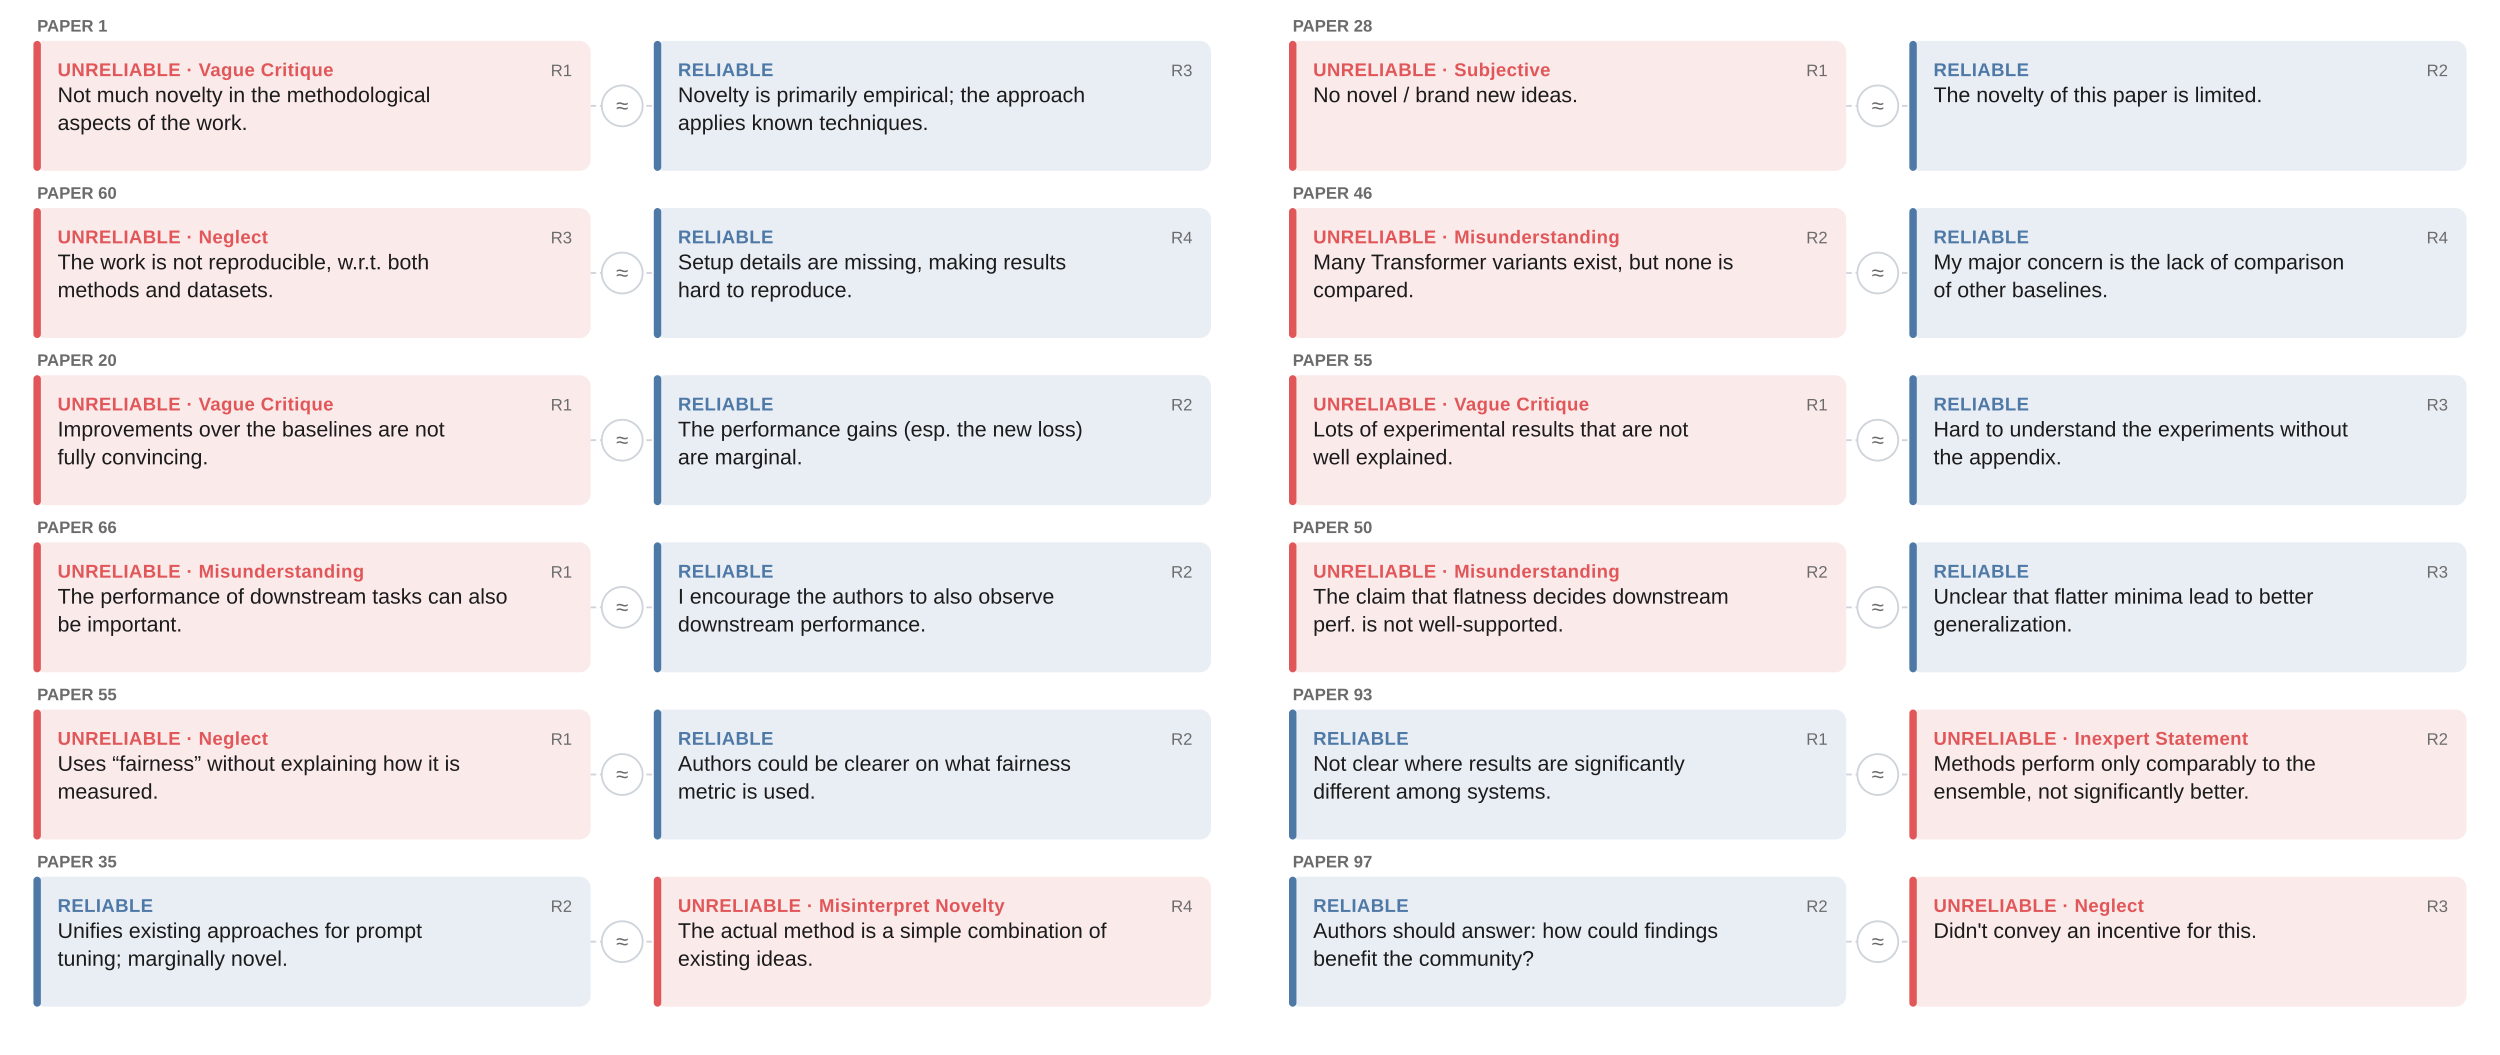
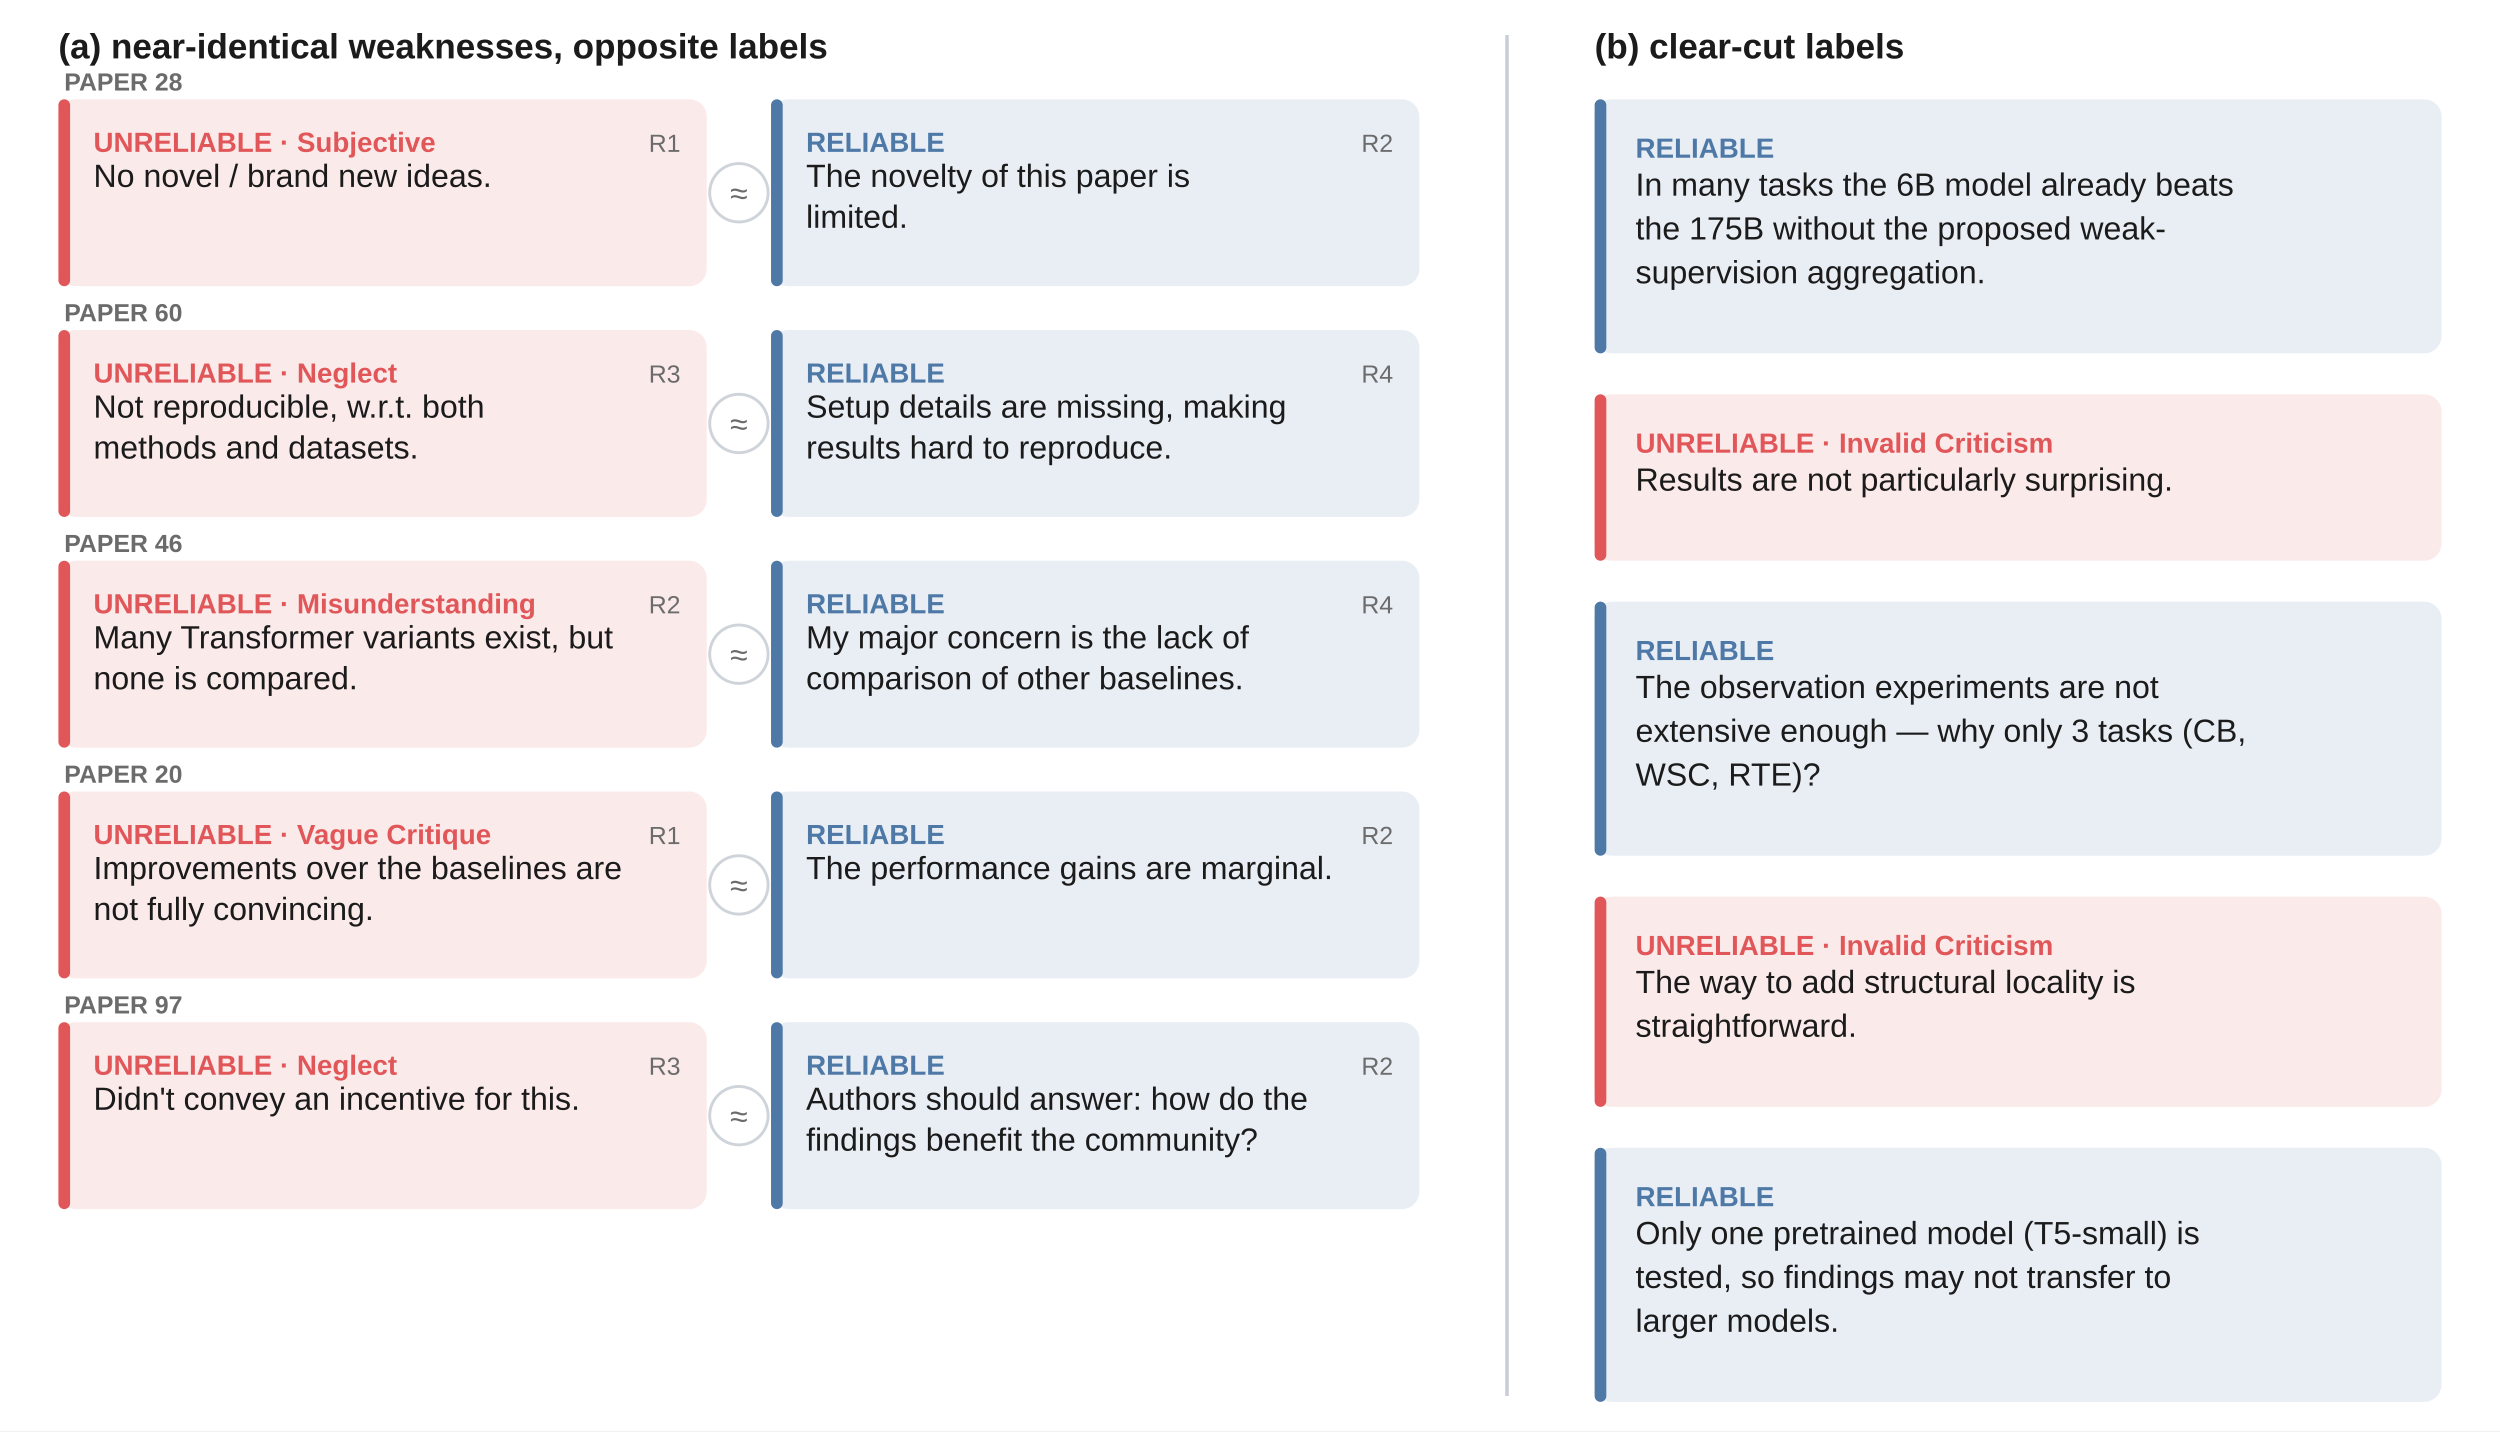
- <svg xmlns="http://www.w3.org/2000/svg" width="1346" height="568" viewBox="0 0 1346 568" font-family="'Helvetica Neue',Arial,sans-serif">
-   <rect width="1346" height="568" fill="#ffffff" />
-   <text x="20" y="17" font-size="9" font-weight="600" fill="#6b6b6b">PAPER 1</text>
-   <rect x="18" y="22" width="300" height="70" rx="6" fill="#fbeaea" />
-   <rect x="18" y="22" width="4" height="70" rx="2" fill="#E15759" />
-   <text x="31" y="41" font-size="10" font-weight="700" fill="#E15759" letter-spacing="0.2">UNRELIABLE · Vague Critique</text>
-   <text x="308" y="41" text-anchor="end" font-size="9" fill="#6b6b6b">R1</text>
-   <text x="31" y="55" font-size="11.5" fill="#1b1b1b">Not much novelty in the methodological</text>
-   <text x="31" y="70" font-size="11.5" fill="#1b1b1b">aspects of the work.</text>
-   <rect x="352" y="22" width="300" height="70" rx="6" fill="#e9eef5" />
-   <rect x="352" y="22" width="4" height="70" rx="2" fill="#4E79A7" />
-   <text x="365" y="41" font-size="10" font-weight="700" fill="#4E79A7" letter-spacing="0.2">RELIABLE</text>
-   <text x="642" y="41" text-anchor="end" font-size="9" fill="#6b6b6b">R3</text>
-   <text x="365" y="55" font-size="11.5" fill="#1b1b1b">Novelty is primarily empirical; the approach</text>
-   <text x="365" y="70" font-size="11.5" fill="#1b1b1b">applies known techniques.</text>
-   <line x1="318" y1="57.0" x2="352" y2="57.0" stroke="#cfd4da" stroke-width="1" stroke-dasharray="3 2" />
-   <circle cx="335.0" cy="57.0" r="11" fill="#fff" stroke="#cfd4da" stroke-width="1" />
-   <text x="335.0" y="61.0" text-anchor="middle" font-size="12" fill="#6b6b6b">≈</text>
-   <text x="696" y="17" font-size="9" font-weight="600" fill="#6b6b6b">PAPER 28</text>
-   <rect x="694" y="22" width="300" height="70" rx="6" fill="#fbeaea" />
-   <rect x="694" y="22" width="4" height="70" rx="2" fill="#E15759" />
-   <text x="707" y="41" font-size="10" font-weight="700" fill="#E15759" letter-spacing="0.2">UNRELIABLE · Subjective</text>
-   <text x="984" y="41" text-anchor="end" font-size="9" fill="#6b6b6b">R1</text>
-   <text x="707" y="55" font-size="11.5" fill="#1b1b1b">No novel / brand new ideas.</text>
-   <rect x="1028" y="22" width="300" height="70" rx="6" fill="#e9eef5" />
-   <rect x="1028" y="22" width="4" height="70" rx="2" fill="#4E79A7" />
-   <text x="1041" y="41" font-size="10" font-weight="700" fill="#4E79A7" letter-spacing="0.2">RELIABLE</text>
-   <text x="1318" y="41" text-anchor="end" font-size="9" fill="#6b6b6b">R2</text>
-   <text x="1041" y="55" font-size="11.5" fill="#1b1b1b">The novelty of this paper is limited.</text>
-   <line x1="994" y1="57.0" x2="1028" y2="57.0" stroke="#cfd4da" stroke-width="1" stroke-dasharray="3 2" />
-   <circle cx="1011.0" cy="57.0" r="11" fill="#fff" stroke="#cfd4da" stroke-width="1" />
-   <text x="1011.0" y="61.0" text-anchor="middle" font-size="12" fill="#6b6b6b">≈</text>
-   <text x="20" y="107" font-size="9" font-weight="600" fill="#6b6b6b">PAPER 60</text>
-   <rect x="18" y="112" width="300" height="70" rx="6" fill="#fbeaea" />
-   <rect x="18" y="112" width="4" height="70" rx="2" fill="#E15759" />
-   <text x="31" y="131" font-size="10" font-weight="700" fill="#E15759" letter-spacing="0.2">UNRELIABLE · Neglect</text>
-   <text x="308" y="131" text-anchor="end" font-size="9" fill="#6b6b6b">R3</text>
-   <text x="31" y="145" font-size="11.5" fill="#1b1b1b">The work is not reproducible, w.r.t. both</text>
-   <text x="31" y="160" font-size="11.5" fill="#1b1b1b">methods and datasets.</text>
-   <rect x="352" y="112" width="300" height="70" rx="6" fill="#e9eef5" />
-   <rect x="352" y="112" width="4" height="70" rx="2" fill="#4E79A7" />
-   <text x="365" y="131" font-size="10" font-weight="700" fill="#4E79A7" letter-spacing="0.2">RELIABLE</text>
-   <text x="642" y="131" text-anchor="end" font-size="9" fill="#6b6b6b">R4</text>
-   <text x="365" y="145" font-size="11.5" fill="#1b1b1b">Setup details are missing, making results</text>
-   <text x="365" y="160" font-size="11.5" fill="#1b1b1b">hard to reproduce.</text>
-   <line x1="318" y1="147.0" x2="352" y2="147.0" stroke="#cfd4da" stroke-width="1" stroke-dasharray="3 2" />
-   <circle cx="335.0" cy="147.0" r="11" fill="#fff" stroke="#cfd4da" stroke-width="1" />
-   <text x="335.0" y="151.0" text-anchor="middle" font-size="12" fill="#6b6b6b">≈</text>
-   <text x="696" y="107" font-size="9" font-weight="600" fill="#6b6b6b">PAPER 46</text>
-   <rect x="694" y="112" width="300" height="70" rx="6" fill="#fbeaea" />
-   <rect x="694" y="112" width="4" height="70" rx="2" fill="#E15759" />
-   <text x="707" y="131" font-size="10" font-weight="700" fill="#E15759" letter-spacing="0.2">UNRELIABLE · Misunderstanding</text>
-   <text x="984" y="131" text-anchor="end" font-size="9" fill="#6b6b6b">R2</text>
-   <text x="707" y="145" font-size="11.5" fill="#1b1b1b">Many Transformer variants exist, but none is</text>
-   <text x="707" y="160" font-size="11.5" fill="#1b1b1b">compared.</text>
-   <rect x="1028" y="112" width="300" height="70" rx="6" fill="#e9eef5" />
-   <rect x="1028" y="112" width="4" height="70" rx="2" fill="#4E79A7" />
-   <text x="1041" y="131" font-size="10" font-weight="700" fill="#4E79A7" letter-spacing="0.2">RELIABLE</text>
-   <text x="1318" y="131" text-anchor="end" font-size="9" fill="#6b6b6b">R4</text>
-   <text x="1041" y="145" font-size="11.5" fill="#1b1b1b">My major concern is the lack of comparison</text>
-   <text x="1041" y="160" font-size="11.5" fill="#1b1b1b">of other baselines.</text>
-   <line x1="994" y1="147.0" x2="1028" y2="147.0" stroke="#cfd4da" stroke-width="1" stroke-dasharray="3 2" />
-   <circle cx="1011.0" cy="147.0" r="11" fill="#fff" stroke="#cfd4da" stroke-width="1" />
-   <text x="1011.0" y="151.0" text-anchor="middle" font-size="12" fill="#6b6b6b">≈</text>
-   <text x="20" y="197" font-size="9" font-weight="600" fill="#6b6b6b">PAPER 20</text>
-   <rect x="18" y="202" width="300" height="70" rx="6" fill="#fbeaea" />
-   <rect x="18" y="202" width="4" height="70" rx="2" fill="#E15759" />
-   <text x="31" y="221" font-size="10" font-weight="700" fill="#E15759" letter-spacing="0.2">UNRELIABLE · Vague Critique</text>
-   <text x="308" y="221" text-anchor="end" font-size="9" fill="#6b6b6b">R1</text>
-   <text x="31" y="235" font-size="11.5" fill="#1b1b1b">Improvements over the baselines are not</text>
-   <text x="31" y="250" font-size="11.5" fill="#1b1b1b">fully convincing.</text>
-   <rect x="352" y="202" width="300" height="70" rx="6" fill="#e9eef5" />
-   <rect x="352" y="202" width="4" height="70" rx="2" fill="#4E79A7" />
-   <text x="365" y="221" font-size="10" font-weight="700" fill="#4E79A7" letter-spacing="0.2">RELIABLE</text>
-   <text x="642" y="221" text-anchor="end" font-size="9" fill="#6b6b6b">R2</text>
-   <text x="365" y="235" font-size="11.5" fill="#1b1b1b">The performance gains (esp. the new loss)</text>
-   <text x="365" y="250" font-size="11.5" fill="#1b1b1b">are marginal.</text>
-   <line x1="318" y1="237.0" x2="352" y2="237.0" stroke="#cfd4da" stroke-width="1" stroke-dasharray="3 2" />
-   <circle cx="335.0" cy="237.0" r="11" fill="#fff" stroke="#cfd4da" stroke-width="1" />
-   <text x="335.0" y="241.0" text-anchor="middle" font-size="12" fill="#6b6b6b">≈</text>
-   <text x="696" y="197" font-size="9" font-weight="600" fill="#6b6b6b">PAPER 55</text>
-   <rect x="694" y="202" width="300" height="70" rx="6" fill="#fbeaea" />
-   <rect x="694" y="202" width="4" height="70" rx="2" fill="#E15759" />
-   <text x="707" y="221" font-size="10" font-weight="700" fill="#E15759" letter-spacing="0.2">UNRELIABLE · Vague Critique</text>
-   <text x="984" y="221" text-anchor="end" font-size="9" fill="#6b6b6b">R1</text>
-   <text x="707" y="235" font-size="11.5" fill="#1b1b1b">Lots of experimental results that are not</text>
-   <text x="707" y="250" font-size="11.5" fill="#1b1b1b">well explained.</text>
-   <rect x="1028" y="202" width="300" height="70" rx="6" fill="#e9eef5" />
-   <rect x="1028" y="202" width="4" height="70" rx="2" fill="#4E79A7" />
-   <text x="1041" y="221" font-size="10" font-weight="700" fill="#4E79A7" letter-spacing="0.2">RELIABLE</text>
-   <text x="1318" y="221" text-anchor="end" font-size="9" fill="#6b6b6b">R3</text>
-   <text x="1041" y="235" font-size="11.5" fill="#1b1b1b">Hard to understand the experiments without</text>
-   <text x="1041" y="250" font-size="11.5" fill="#1b1b1b">the appendix.</text>
-   <line x1="994" y1="237.0" x2="1028" y2="237.0" stroke="#cfd4da" stroke-width="1" stroke-dasharray="3 2" />
-   <circle cx="1011.0" cy="237.0" r="11" fill="#fff" stroke="#cfd4da" stroke-width="1" />
-   <text x="1011.0" y="241.0" text-anchor="middle" font-size="12" fill="#6b6b6b">≈</text>
-   <text x="20" y="287" font-size="9" font-weight="600" fill="#6b6b6b">PAPER 66</text>
-   <rect x="18" y="292" width="300" height="70" rx="6" fill="#fbeaea" />
-   <rect x="18" y="292" width="4" height="70" rx="2" fill="#E15759" />
-   <text x="31" y="311" font-size="10" font-weight="700" fill="#E15759" letter-spacing="0.2">UNRELIABLE · Misunderstanding</text>
-   <text x="308" y="311" text-anchor="end" font-size="9" fill="#6b6b6b">R1</text>
-   <text x="31" y="325" font-size="11.5" fill="#1b1b1b">The performance of downstream tasks can also</text>
-   <text x="31" y="340" font-size="11.5" fill="#1b1b1b">be important.</text>
-   <rect x="352" y="292" width="300" height="70" rx="6" fill="#e9eef5" />
-   <rect x="352" y="292" width="4" height="70" rx="2" fill="#4E79A7" />
-   <text x="365" y="311" font-size="10" font-weight="700" fill="#4E79A7" letter-spacing="0.2">RELIABLE</text>
-   <text x="642" y="311" text-anchor="end" font-size="9" fill="#6b6b6b">R2</text>
-   <text x="365" y="325" font-size="11.5" fill="#1b1b1b">I encourage the authors to also observe</text>
-   <text x="365" y="340" font-size="11.5" fill="#1b1b1b">downstream performance.</text>
-   <line x1="318" y1="327.0" x2="352" y2="327.0" stroke="#cfd4da" stroke-width="1" stroke-dasharray="3 2" />
-   <circle cx="335.0" cy="327.0" r="11" fill="#fff" stroke="#cfd4da" stroke-width="1" />
-   <text x="335.0" y="331.0" text-anchor="middle" font-size="12" fill="#6b6b6b">≈</text>
-   <text x="696" y="287" font-size="9" font-weight="600" fill="#6b6b6b">PAPER 50</text>
-   <rect x="694" y="292" width="300" height="70" rx="6" fill="#fbeaea" />
-   <rect x="694" y="292" width="4" height="70" rx="2" fill="#E15759" />
-   <text x="707" y="311" font-size="10" font-weight="700" fill="#E15759" letter-spacing="0.2">UNRELIABLE · Misunderstanding</text>
-   <text x="984" y="311" text-anchor="end" font-size="9" fill="#6b6b6b">R2</text>
-   <text x="707" y="325" font-size="11.5" fill="#1b1b1b">The claim that flatness decides downstream</text>
-   <text x="707" y="340" font-size="11.5" fill="#1b1b1b">perf. is not well-supported.</text>
-   <rect x="1028" y="292" width="300" height="70" rx="6" fill="#e9eef5" />
-   <rect x="1028" y="292" width="4" height="70" rx="2" fill="#4E79A7" />
-   <text x="1041" y="311" font-size="10" font-weight="700" fill="#4E79A7" letter-spacing="0.2">RELIABLE</text>
-   <text x="1318" y="311" text-anchor="end" font-size="9" fill="#6b6b6b">R3</text>
-   <text x="1041" y="325" font-size="11.5" fill="#1b1b1b">Unclear that flatter minima lead to better</text>
-   <text x="1041" y="340" font-size="11.5" fill="#1b1b1b">generalization.</text>
-   <line x1="994" y1="327.0" x2="1028" y2="327.0" stroke="#cfd4da" stroke-width="1" stroke-dasharray="3 2" />
-   <circle cx="1011.0" cy="327.0" r="11" fill="#fff" stroke="#cfd4da" stroke-width="1" />
-   <text x="1011.0" y="331.0" text-anchor="middle" font-size="12" fill="#6b6b6b">≈</text>
-   <text x="20" y="377" font-size="9" font-weight="600" fill="#6b6b6b">PAPER 55</text>
-   <rect x="18" y="382" width="300" height="70" rx="6" fill="#fbeaea" />
-   <rect x="18" y="382" width="4" height="70" rx="2" fill="#E15759" />
-   <text x="31" y="401" font-size="10" font-weight="700" fill="#E15759" letter-spacing="0.2">UNRELIABLE · Neglect</text>
-   <text x="308" y="401" text-anchor="end" font-size="9" fill="#6b6b6b">R1</text>
-   <text x="31" y="415" font-size="11.5" fill="#1b1b1b">Uses “fairness” without explaining how it is</text>
-   <text x="31" y="430" font-size="11.5" fill="#1b1b1b">measured.</text>
-   <rect x="352" y="382" width="300" height="70" rx="6" fill="#e9eef5" />
-   <rect x="352" y="382" width="4" height="70" rx="2" fill="#4E79A7" />
-   <text x="365" y="401" font-size="10" font-weight="700" fill="#4E79A7" letter-spacing="0.2">RELIABLE</text>
-   <text x="642" y="401" text-anchor="end" font-size="9" fill="#6b6b6b">R2</text>
-   <text x="365" y="415" font-size="11.5" fill="#1b1b1b">Authors could be clearer on what fairness</text>
-   <text x="365" y="430" font-size="11.5" fill="#1b1b1b">metric is used.</text>
-   <line x1="318" y1="417.0" x2="352" y2="417.0" stroke="#cfd4da" stroke-width="1" stroke-dasharray="3 2" />
-   <circle cx="335.0" cy="417.0" r="11" fill="#fff" stroke="#cfd4da" stroke-width="1" />
-   <text x="335.0" y="421.0" text-anchor="middle" font-size="12" fill="#6b6b6b">≈</text>
-   <text x="696" y="377" font-size="9" font-weight="600" fill="#6b6b6b">PAPER 93</text>
-   <rect x="694" y="382" width="300" height="70" rx="6" fill="#e9eef5" />
-   <rect x="694" y="382" width="4" height="70" rx="2" fill="#4E79A7" />
-   <text x="707" y="401" font-size="10" font-weight="700" fill="#4E79A7" letter-spacing="0.2">RELIABLE</text>
-   <text x="984" y="401" text-anchor="end" font-size="9" fill="#6b6b6b">R1</text>
-   <text x="707" y="415" font-size="11.5" fill="#1b1b1b">Not clear where results are significantly</text>
-   <text x="707" y="430" font-size="11.5" fill="#1b1b1b">different among systems.</text>
-   <rect x="1028" y="382" width="300" height="70" rx="6" fill="#fbeaea" />
-   <rect x="1028" y="382" width="4" height="70" rx="2" fill="#E15759" />
-   <text x="1041" y="401" font-size="10" font-weight="700" fill="#E15759" letter-spacing="0.2">UNRELIABLE · Inexpert Statement</text>
-   <text x="1318" y="401" text-anchor="end" font-size="9" fill="#6b6b6b">R2</text>
-   <text x="1041" y="415" font-size="11.5" fill="#1b1b1b">Methods perform only comparably to the</text>
-   <text x="1041" y="430" font-size="11.5" fill="#1b1b1b">ensemble, not significantly better.</text>
-   <line x1="994" y1="417.0" x2="1028" y2="417.0" stroke="#cfd4da" stroke-width="1" stroke-dasharray="3 2" />
-   <circle cx="1011.0" cy="417.0" r="11" fill="#fff" stroke="#cfd4da" stroke-width="1" />
-   <text x="1011.0" y="421.0" text-anchor="middle" font-size="12" fill="#6b6b6b">≈</text>
-   <text x="20" y="467" font-size="9" font-weight="600" fill="#6b6b6b">PAPER 35</text>
-   <rect x="18" y="472" width="300" height="70" rx="6" fill="#e9eef5" />
-   <rect x="18" y="472" width="4" height="70" rx="2" fill="#4E79A7" />
-   <text x="31" y="491" font-size="10" font-weight="700" fill="#4E79A7" letter-spacing="0.2">RELIABLE</text>
-   <text x="308" y="491" text-anchor="end" font-size="9" fill="#6b6b6b">R2</text>
-   <text x="31" y="505" font-size="11.5" fill="#1b1b1b">Unifies existing approaches for prompt</text>
-   <text x="31" y="520" font-size="11.5" fill="#1b1b1b">tuning; marginally novel.</text>
-   <rect x="352" y="472" width="300" height="70" rx="6" fill="#fbeaea" />
-   <rect x="352" y="472" width="4" height="70" rx="2" fill="#E15759" />
-   <text x="365" y="491" font-size="10" font-weight="700" fill="#E15759" letter-spacing="0.2">UNRELIABLE · Misinterpret Novelty</text>
-   <text x="642" y="491" text-anchor="end" font-size="9" fill="#6b6b6b">R4</text>
-   <text x="365" y="505" font-size="11.5" fill="#1b1b1b">The actual method is a simple combination of</text>
-   <text x="365" y="520" font-size="11.5" fill="#1b1b1b">existing ideas.</text>
-   <line x1="318" y1="507.0" x2="352" y2="507.0" stroke="#cfd4da" stroke-width="1" stroke-dasharray="3 2" />
-   <circle cx="335.0" cy="507.0" r="11" fill="#fff" stroke="#cfd4da" stroke-width="1" />
-   <text x="335.0" y="511.0" text-anchor="middle" font-size="12" fill="#6b6b6b">≈</text>
-   <text x="696" y="467" font-size="9" font-weight="600" fill="#6b6b6b">PAPER 97</text>
-   <rect x="694" y="472" width="300" height="70" rx="6" fill="#e9eef5" />
-   <rect x="694" y="472" width="4" height="70" rx="2" fill="#4E79A7" />
-   <text x="707" y="491" font-size="10" font-weight="700" fill="#4E79A7" letter-spacing="0.2">RELIABLE</text>
-   <text x="984" y="491" text-anchor="end" font-size="9" fill="#6b6b6b">R2</text>
-   <text x="707" y="505" font-size="11.5" fill="#1b1b1b">Authors should answer: how could findings</text>
-   <text x="707" y="520" font-size="11.5" fill="#1b1b1b">benefit the community?</text>
-   <rect x="1028" y="472" width="300" height="70" rx="6" fill="#fbeaea" />
-   <rect x="1028" y="472" width="4" height="70" rx="2" fill="#E15759" />
-   <text x="1041" y="491" font-size="10" font-weight="700" fill="#E15759" letter-spacing="0.2">UNRELIABLE · Neglect</text>
-   <text x="1318" y="491" text-anchor="end" font-size="9" fill="#6b6b6b">R3</text>
-   <text x="1041" y="505" font-size="11.5" fill="#1b1b1b">Didn't convey an incentive for this.</text>
-   <line x1="994" y1="507.0" x2="1028" y2="507.0" stroke="#cfd4da" stroke-width="1" stroke-dasharray="3 2" />
-   <circle cx="1011.0" cy="507.0" r="11" fill="#fff" stroke="#cfd4da" stroke-width="1" />
-   <text x="1011.0" y="511.0" text-anchor="middle" font-size="12" fill="#6b6b6b">≈</text>
+ <svg xmlns="http://www.w3.org/2000/svg" width="856" height="490" viewBox="0 0 856 490" font-family="'Helvetica Neue',Arial,sans-serif">
+   <rect width="856" height="490" fill="#ffffff" />
+   <text x="20" y="20" font-size="12" font-weight="700" fill="#1b1b1b">(a) near-identical weaknesses, opposite labels</text>
+   <text x="546" y="20" font-size="12" font-weight="700" fill="#1b1b1b">(b) clear-cut labels</text>
+   <line x1="516" y1="12" x2="516" y2="478" stroke="#c9ced6" stroke-width="1.2" />
+   <rect x="20" y="34" width="222" height="64" rx="6" fill="#fbeaea" />
+   <rect x="20" y="34" width="4" height="64" rx="2" fill="#E15759" />
+   <text x="32" y="52" font-size="9.5" font-weight="700" fill="#E15759">UNRELIABLE · Subjective</text>
+   <text x="233" y="52" text-anchor="end" font-size="8.5" fill="#6b6b6b">R1</text>
+   <text x="32" y="64" font-size="11" fill="#1b1b1b">No novel / brand new ideas.</text>
+   <rect x="264" y="34" width="222" height="64" rx="6" fill="#e9eef5" />
+   <rect x="264" y="34" width="4" height="64" rx="2" fill="#4E79A7" />
+   <text x="276" y="52" font-size="9.5" font-weight="700" fill="#4E79A7">RELIABLE</text>
+   <text x="477" y="52" text-anchor="end" font-size="8.5" fill="#6b6b6b">R2</text>
+   <text x="276" y="64" font-size="11" fill="#1b1b1b">The novelty of this paper is</text>
+   <text x="276" y="78" font-size="11" fill="#1b1b1b">limited.</text>
+   <circle cx="253.0" cy="66.0" r="10" fill="#fff" stroke="#cfd4da" stroke-width="1" />
+   <text x="253.0" y="70.0" text-anchor="middle" font-size="11" fill="#6b6b6b">≈</text>
+   <text x="22" y="31" font-size="8.5" font-weight="600" fill="#6b6b6b">PAPER 28</text>
+   <rect x="20" y="113" width="222" height="64" rx="6" fill="#fbeaea" />
+   <rect x="20" y="113" width="4" height="64" rx="2" fill="#E15759" />
+   <text x="32" y="131" font-size="9.5" font-weight="700" fill="#E15759">UNRELIABLE · Neglect</text>
+   <text x="233" y="131" text-anchor="end" font-size="8.5" fill="#6b6b6b">R3</text>
+   <text x="32" y="143" font-size="11" fill="#1b1b1b">Not reproducible, w.r.t. both</text>
+   <text x="32" y="157" font-size="11" fill="#1b1b1b">methods and datasets.</text>
+   <rect x="264" y="113" width="222" height="64" rx="6" fill="#e9eef5" />
+   <rect x="264" y="113" width="4" height="64" rx="2" fill="#4E79A7" />
+   <text x="276" y="131" font-size="9.5" font-weight="700" fill="#4E79A7">RELIABLE</text>
+   <text x="477" y="131" text-anchor="end" font-size="8.5" fill="#6b6b6b">R4</text>
+   <text x="276" y="143" font-size="11" fill="#1b1b1b">Setup details are missing, making</text>
+   <text x="276" y="157" font-size="11" fill="#1b1b1b">results hard to reproduce.</text>
+   <circle cx="253.0" cy="145.0" r="10" fill="#fff" stroke="#cfd4da" stroke-width="1" />
+   <text x="253.0" y="149.0" text-anchor="middle" font-size="11" fill="#6b6b6b">≈</text>
+   <text x="22" y="110" font-size="8.5" font-weight="600" fill="#6b6b6b">PAPER 60</text>
+   <rect x="20" y="192" width="222" height="64" rx="6" fill="#fbeaea" />
+   <rect x="20" y="192" width="4" height="64" rx="2" fill="#E15759" />
+   <text x="32" y="210" font-size="9.5" font-weight="700" fill="#E15759">UNRELIABLE · Misunderstanding</text>
+   <text x="233" y="210" text-anchor="end" font-size="8.5" fill="#6b6b6b">R2</text>
+   <text x="32" y="222" font-size="11" fill="#1b1b1b">Many Transformer variants exist, but</text>
+   <text x="32" y="236" font-size="11" fill="#1b1b1b">none is compared.</text>
+   <rect x="264" y="192" width="222" height="64" rx="6" fill="#e9eef5" />
+   <rect x="264" y="192" width="4" height="64" rx="2" fill="#4E79A7" />
+   <text x="276" y="210" font-size="9.5" font-weight="700" fill="#4E79A7">RELIABLE</text>
+   <text x="477" y="210" text-anchor="end" font-size="8.5" fill="#6b6b6b">R4</text>
+   <text x="276" y="222" font-size="11" fill="#1b1b1b">My major concern is the lack of</text>
+   <text x="276" y="236" font-size="11" fill="#1b1b1b">comparison of other baselines.</text>
+   <circle cx="253.0" cy="224.0" r="10" fill="#fff" stroke="#cfd4da" stroke-width="1" />
+   <text x="253.0" y="228.0" text-anchor="middle" font-size="11" fill="#6b6b6b">≈</text>
+   <text x="22" y="189" font-size="8.5" font-weight="600" fill="#6b6b6b">PAPER 46</text>
+   <rect x="20" y="271" width="222" height="64" rx="6" fill="#fbeaea" />
+   <rect x="20" y="271" width="4" height="64" rx="2" fill="#E15759" />
+   <text x="32" y="289" font-size="9.5" font-weight="700" fill="#E15759">UNRELIABLE · Vague Critique</text>
+   <text x="233" y="289" text-anchor="end" font-size="8.5" fill="#6b6b6b">R1</text>
+   <text x="32" y="301" font-size="11" fill="#1b1b1b">Improvements over the baselines are</text>
+   <text x="32" y="315" font-size="11" fill="#1b1b1b">not fully convincing.</text>
+   <rect x="264" y="271" width="222" height="64" rx="6" fill="#e9eef5" />
+   <rect x="264" y="271" width="4" height="64" rx="2" fill="#4E79A7" />
+   <text x="276" y="289" font-size="9.5" font-weight="700" fill="#4E79A7">RELIABLE</text>
+   <text x="477" y="289" text-anchor="end" font-size="8.5" fill="#6b6b6b">R2</text>
+   <text x="276" y="301" font-size="11" fill="#1b1b1b">The performance gains are marginal.</text>
+   <circle cx="253.0" cy="303.0" r="10" fill="#fff" stroke="#cfd4da" stroke-width="1" />
+   <text x="253.0" y="307.0" text-anchor="middle" font-size="11" fill="#6b6b6b">≈</text>
+   <text x="22" y="268" font-size="8.5" font-weight="600" fill="#6b6b6b">PAPER 20</text>
+   <rect x="20" y="350" width="222" height="64" rx="6" fill="#fbeaea" />
+   <rect x="20" y="350" width="4" height="64" rx="2" fill="#E15759" />
+   <text x="32" y="368" font-size="9.5" font-weight="700" fill="#E15759">UNRELIABLE · Neglect</text>
+   <text x="233" y="368" text-anchor="end" font-size="8.5" fill="#6b6b6b">R3</text>
+   <text x="32" y="380" font-size="11" fill="#1b1b1b">Didn't convey an incentive for this.</text>
+   <rect x="264" y="350" width="222" height="64" rx="6" fill="#e9eef5" />
+   <rect x="264" y="350" width="4" height="64" rx="2" fill="#4E79A7" />
+   <text x="276" y="368" font-size="9.5" font-weight="700" fill="#4E79A7">RELIABLE</text>
+   <text x="477" y="368" text-anchor="end" font-size="8.5" fill="#6b6b6b">R2</text>
+   <text x="276" y="380" font-size="11" fill="#1b1b1b">Authors should answer: how do the</text>
+   <text x="276" y="394" font-size="11" fill="#1b1b1b">findings benefit the community?</text>
+   <circle cx="253.0" cy="382.0" r="10" fill="#fff" stroke="#cfd4da" stroke-width="1" />
+   <text x="253.0" y="386.0" text-anchor="middle" font-size="11" fill="#6b6b6b">≈</text>
+   <text x="22" y="347" font-size="8.5" font-weight="600" fill="#6b6b6b">PAPER 97</text>
+   <rect x="546" y="34" width="290" height="87" rx="6" fill="#e9eef5" />
+   <rect x="546" y="34" width="4" height="87" rx="2" fill="#4E79A7" />
+   <text x="560" y="54" font-size="9.5" font-weight="700" fill="#4E79A7">RELIABLE</text>
+   <text x="560" y="67" font-size="11" fill="#1b1b1b">In many tasks the 6B model already beats</text>
+   <text x="560" y="82" font-size="11" fill="#1b1b1b">the 175B without the proposed weak-</text>
+   <text x="560" y="97" font-size="11" fill="#1b1b1b">supervision aggregation.</text>
+   <rect x="546" y="135" width="290" height="57" rx="6" fill="#fbeaea" />
+   <rect x="546" y="135" width="4" height="57" rx="2" fill="#E15759" />
+   <text x="560" y="155" font-size="9.5" font-weight="700" fill="#E15759">UNRELIABLE · Invalid Criticism</text>
+   <text x="560" y="168" font-size="11" fill="#1b1b1b">Results are not particularly surprising.</text>
+   <rect x="546" y="206" width="290" height="87" rx="6" fill="#e9eef5" />
+   <rect x="546" y="206" width="4" height="87" rx="2" fill="#4E79A7" />
+   <text x="560" y="226" font-size="9.5" font-weight="700" fill="#4E79A7">RELIABLE</text>
+   <text x="560" y="239" font-size="11" fill="#1b1b1b">The observation experiments are not</text>
+   <text x="560" y="254" font-size="11" fill="#1b1b1b">extensive enough — why only 3 tasks (CB,</text>
+   <text x="560" y="269" font-size="11" fill="#1b1b1b">WSC, RTE)?</text>
+   <rect x="546" y="307" width="290" height="72" rx="6" fill="#fbeaea" />
+   <rect x="546" y="307" width="4" height="72" rx="2" fill="#E15759" />
+   <text x="560" y="327" font-size="9.5" font-weight="700" fill="#E15759">UNRELIABLE · Invalid Criticism</text>
+   <text x="560" y="340" font-size="11" fill="#1b1b1b">The way to add structural locality is</text>
+   <text x="560" y="355" font-size="11" fill="#1b1b1b">straightforward.</text>
+   <rect x="546" y="393" width="290" height="87" rx="6" fill="#e9eef5" />
+   <rect x="546" y="393" width="4" height="87" rx="2" fill="#4E79A7" />
+   <text x="560" y="413" font-size="9.5" font-weight="700" fill="#4E79A7">RELIABLE</text>
+   <text x="560" y="426" font-size="11" fill="#1b1b1b">Only one pretrained model (T5-small) is</text>
+   <text x="560" y="441" font-size="11" fill="#1b1b1b">tested, so findings may not transfer to</text>
+   <text x="560" y="456" font-size="11" fill="#1b1b1b">larger models.</text>
</svg>
